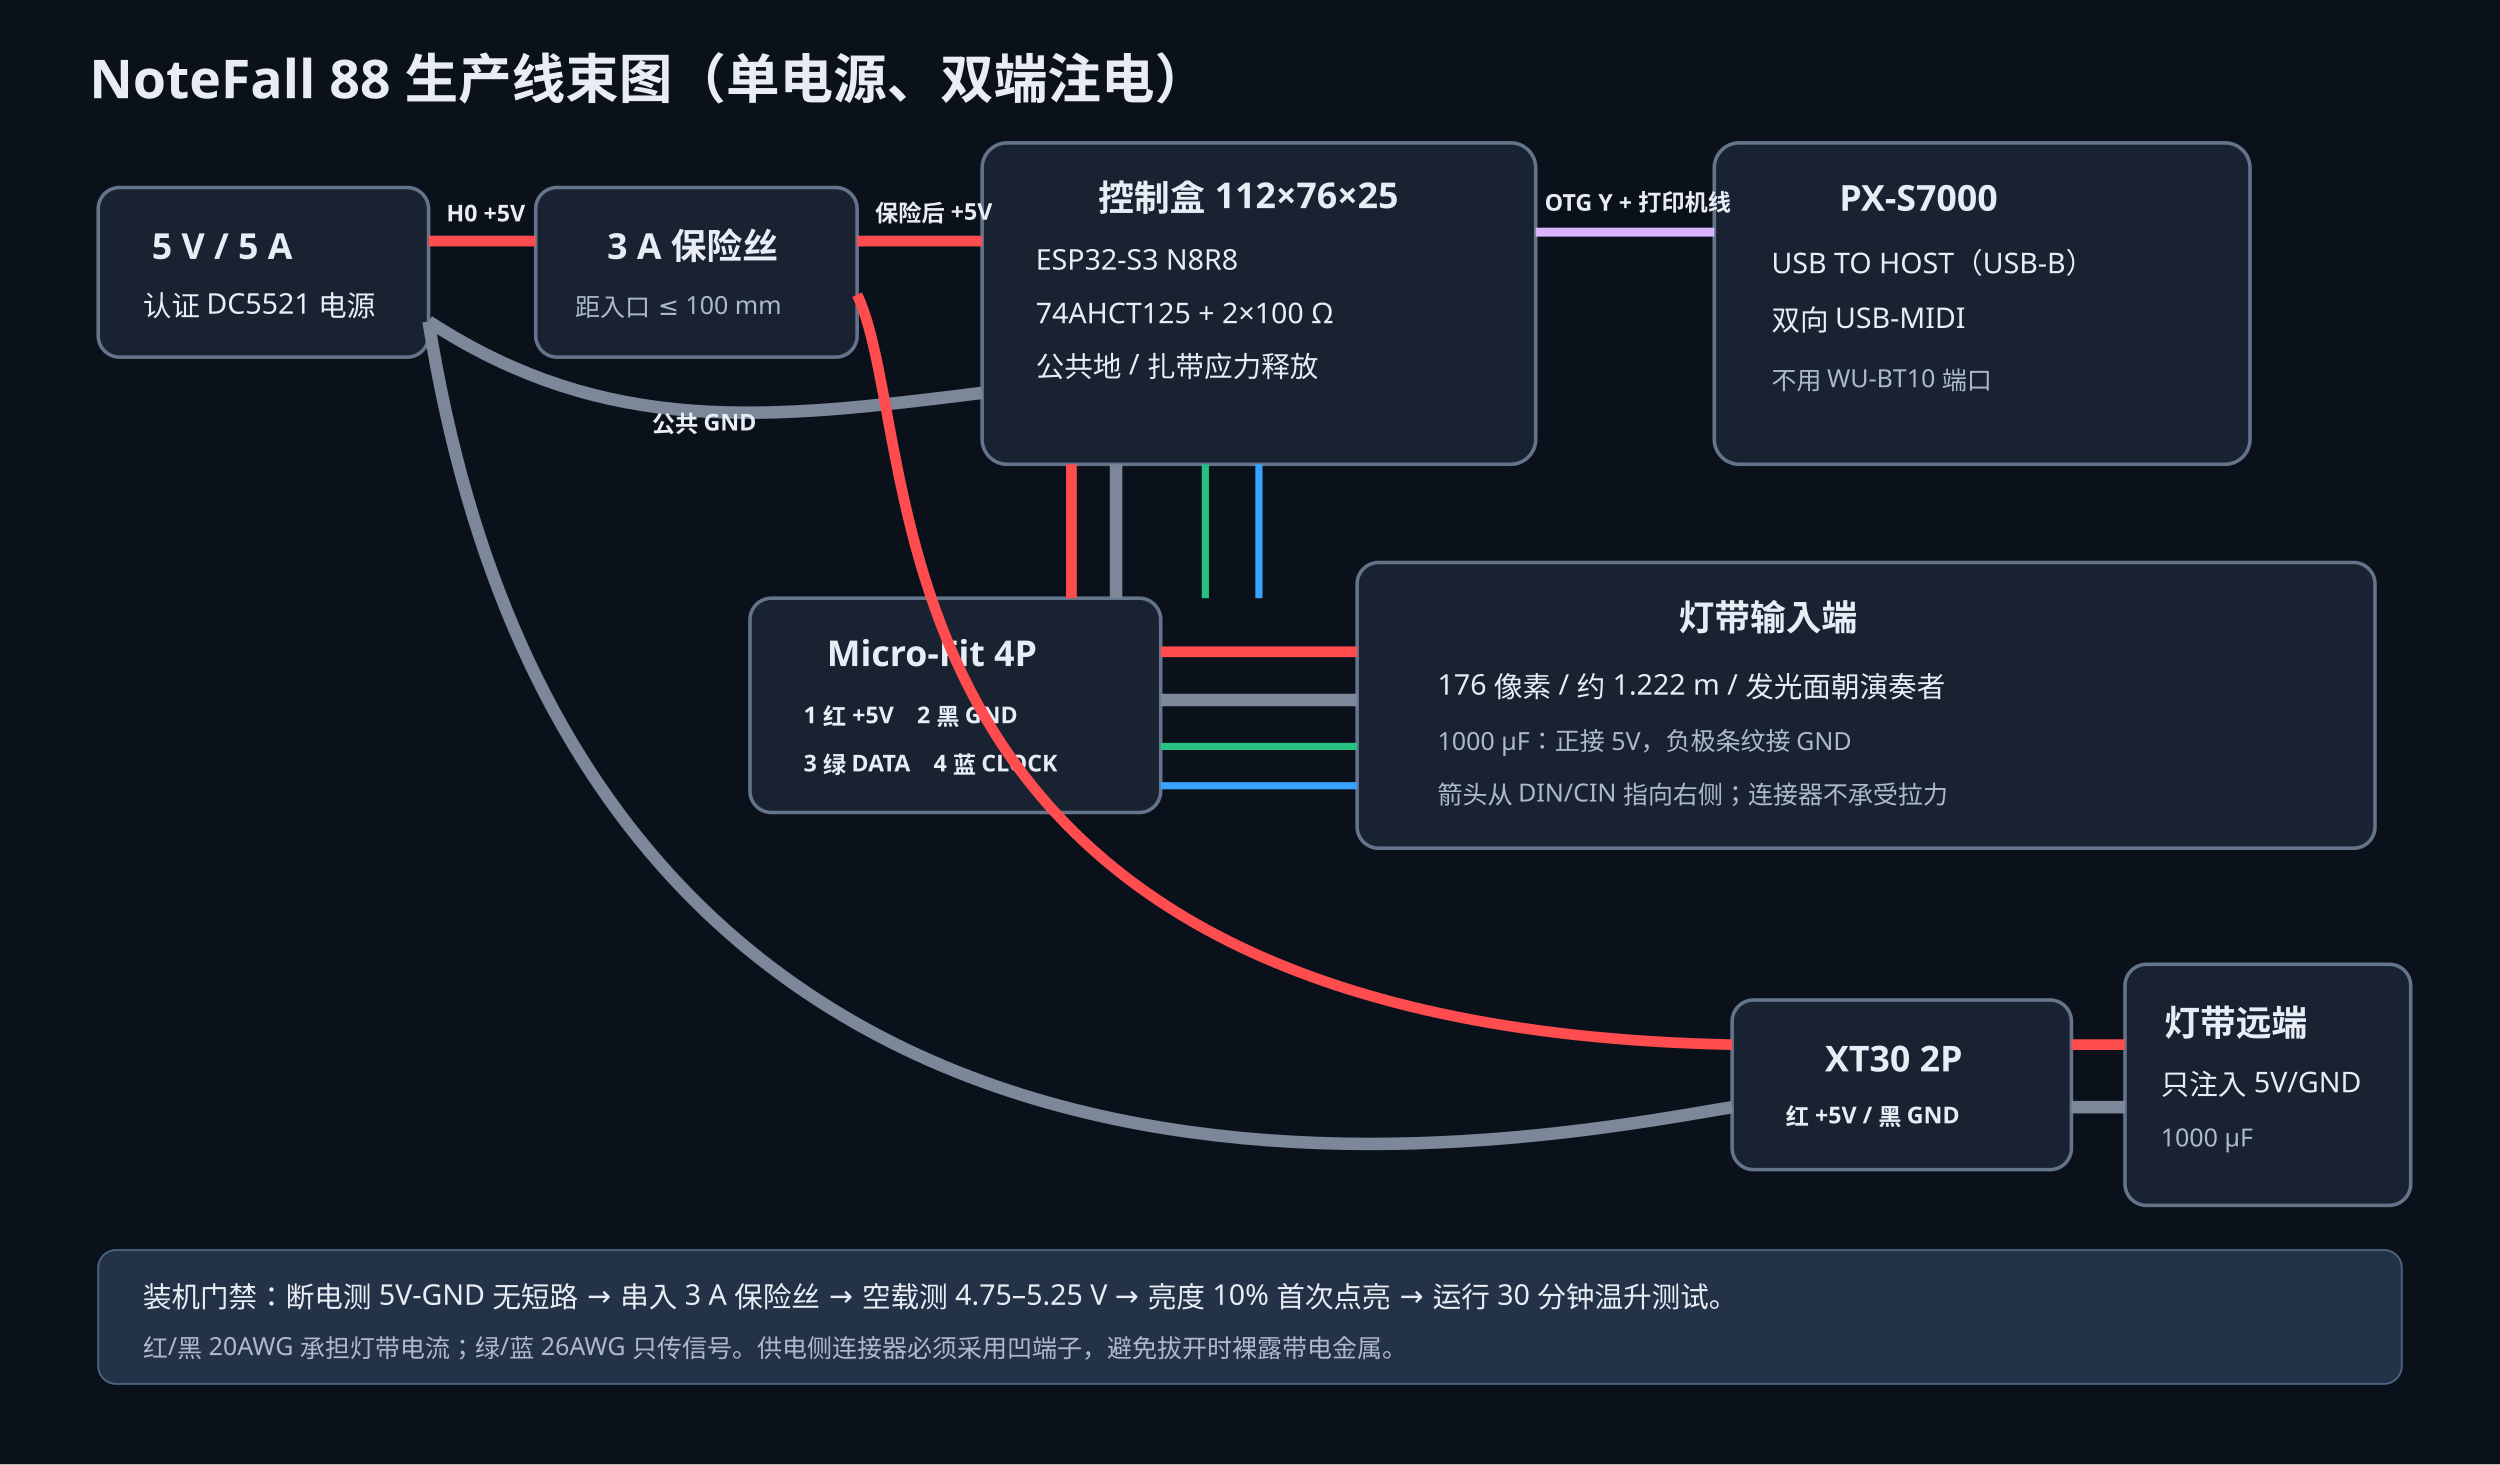
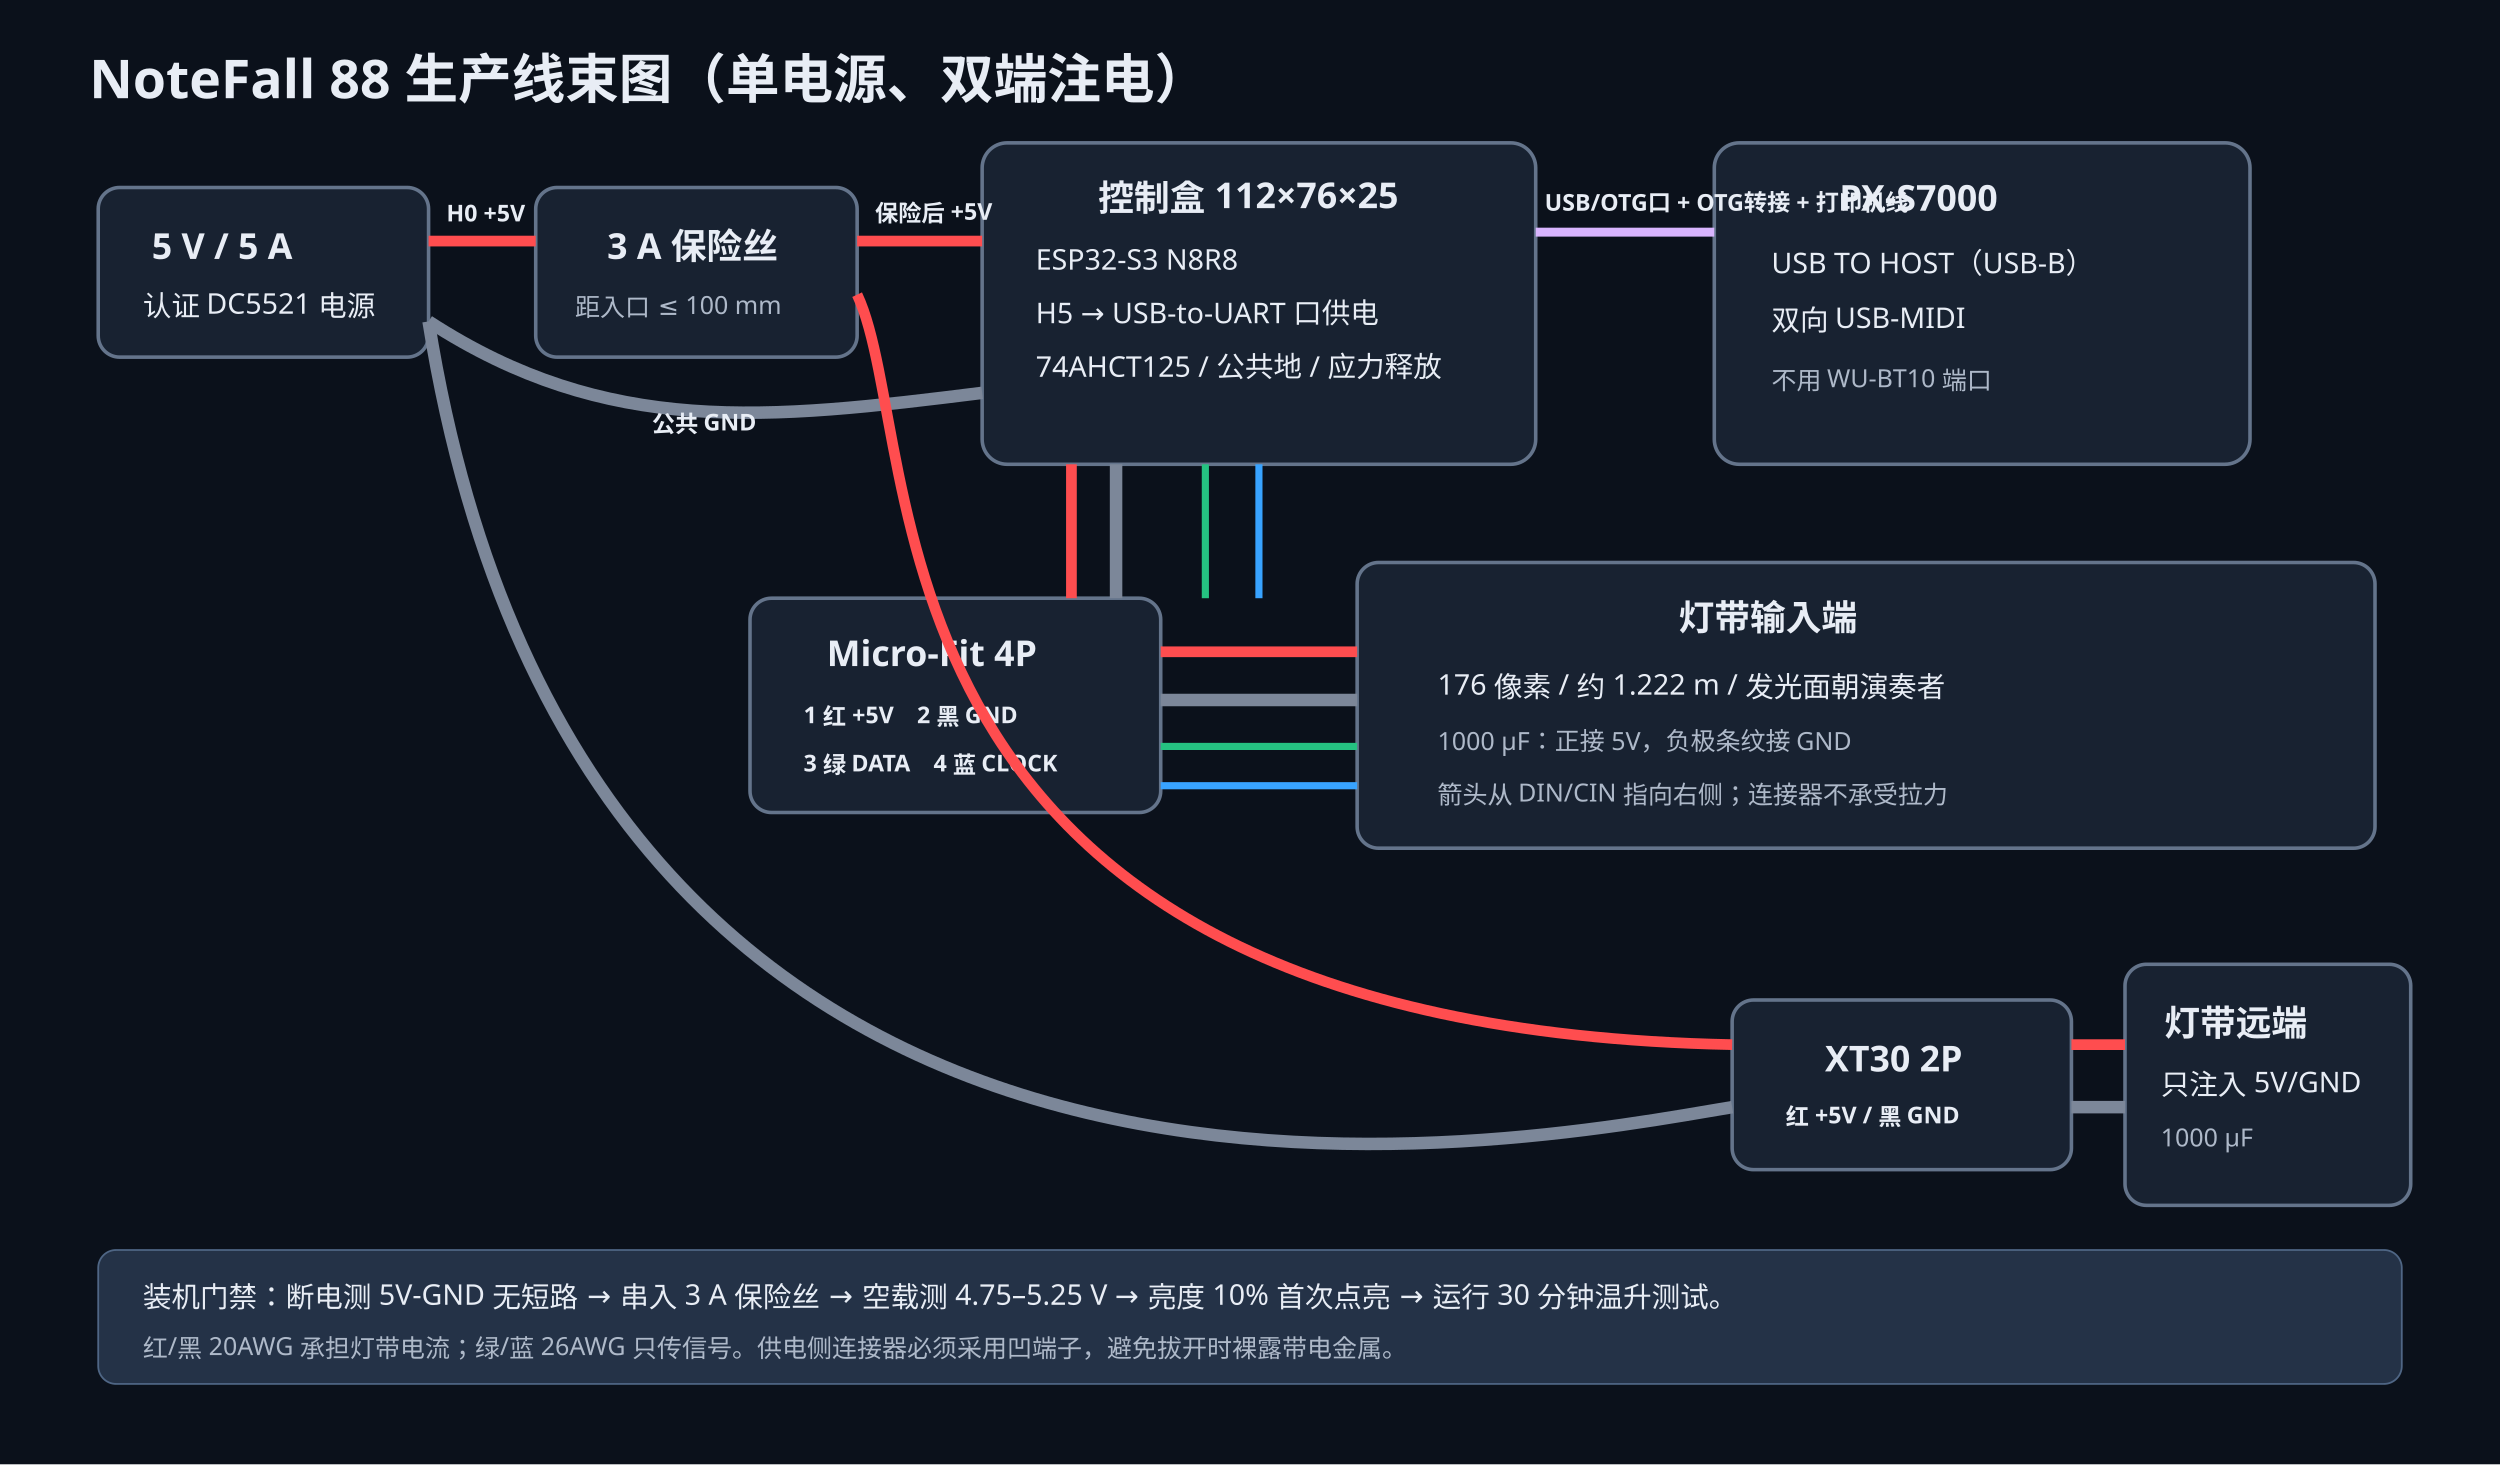
<svg xmlns="http://www.w3.org/2000/svg" width="1400" height="820" viewBox="0 0 1400 820">
  <style>
    text{font-family:"Microsoft YaHei",sans-serif;fill:#e8edf5}.title{font-size:30px;font-weight:700}.h{font-size:20px;font-weight:700}.t{font-size:16px}.s{font-size:14px;fill:#aeb9c9}.box{fill:#182231;stroke:#64748b;stroke-width:2}.power{stroke:#ff4d4f;stroke-width:6;fill:none}.gnd{stroke:#7c8799;stroke-width:7;fill:none}.data{stroke:#25c281;stroke-width:4;fill:none}.clock{stroke:#38a3ff;stroke-width:4;fill:none}.usb{stroke:#d8b4fe;stroke-width:5;fill:none}.note{fill:#243247;stroke:#4f6685;stroke-width:1}.pin{font-size:13px;font-weight:700}
  </style>
  <rect width="1400" height="820" fill="#0b111b" />
  <text x="50" y="55" class="title">NoteFall 88 生产线束图（单电源、双端注电）</text>
  <rect x="55" y="105" width="185" height="95" rx="12" class="box" />
  <text x="85" y="145" class="h">5 V / 5 A</text>
  <text x="80" y="177" class="t">认证 DC5521 电源</text>
  <rect x="300" y="105" width="180" height="95" rx="12" class="box" />
  <text x="340" y="145" class="h">3 A 保险丝</text>
  <text x="322" y="177" class="s">距入口 ≤ 100 mm</text>
  <rect x="550" y="80" width="310" height="180" rx="14" class="box" />
  <text x="615" y="118" class="h">控制盒 112×76×25</text>
  <text x="580" y="151" class="t">ESP32-S3 N8R8</text>
-   <text x="580" y="181" class="t">74AHCT125 + 2×100 Ω</text>
-   <text x="580" y="211" class="t">公共地 / 扎带应力释放</text>
+   <text x="580" y="181" class="t">H5 → USB-to-UART 口供电</text>
+   <text x="580" y="211" class="t">74AHCT125 / 公共地 / 应力释放</text>
  <rect x="960" y="80" width="300" height="180" rx="14" class="box" />
  <text x="1030" y="118" class="h">PX-S7000</text>
  <text x="992" y="153" class="t">USB TO HOST（USB-B）</text>
  <text x="992" y="185" class="t">双向 USB-MIDI</text>
  <text x="992" y="218" class="s">不用 WU-BT10 端口</text>
  <path d="M240 135 H300" class="power" />
  <text x="250" y="124" class="pin">H0 +5V</text>
  <path d="M480 135 H550" class="power" />
  <text x="490" y="124" class="pin">保险后 +5V</text>
  <path d="M240 180 C340 245 430 235 550 220" class="gnd" />
  <text x="365" y="242" class="pin">公共 GND</text>
  <path d="M860 130 H960" class="usb" />
-   <text x="865" y="118" class="pin">OTG Y + 打印机线</text>
+   <text x="865" y="118" class="pin">USB/OTG口 + OTG转接 + 打印机线</text>
  <rect x="420" y="335" width="230" height="120" rx="12" class="box" />
  <text x="463" y="373" class="h">Micro-Fit 4P</text>
  <text x="450" y="405" class="pin">1 红 +5V　2 黑 GND</text>
  <text x="450" y="432" class="pin">3 绿 DATA　4 蓝 CLOCK</text>
  <rect x="760" y="315" width="570" height="160" rx="12" class="box" />
  <text x="940" y="353" class="h">灯带输入端</text>
  <text x="805" y="389" class="t">176 像素 / 约 1.222 m / 发光面朝演奏者</text>
  <text x="805" y="420" class="s">1000 µF：正接 5V，负极条纹接 GND</text>
  <text x="805" y="450" class="s">箭头从 DIN/CIN 指向右侧；连接器不承受拉力</text>
  <path d="M650 365 H760" class="power" />
  <path d="M650 392 H760" class="gnd" />
  <path d="M650 418 H760" class="data" />
  <path d="M650 440 H760" class="clock" />
  <path d="M600 260 V335" class="power" />
  <path d="M625 260 V335" class="gnd" />
  <path d="M675 260 V335" class="data" />
  <path d="M705 260 V335" class="clock" />
  <rect x="970" y="560" width="190" height="95" rx="12" class="box" />
  <text x="1022" y="600" class="h">XT30 2P</text>
  <text x="1000" y="630" class="pin">红 +5V / 黑 GND</text>
  <rect x="1190" y="540" width="160" height="135" rx="12" class="box" />
  <text x="1212" y="580" class="h">灯带远端</text>
  <text x="1210" y="613" class="t">只注入 5V/GND</text>
  <text x="1210" y="642" class="s">1000 µF</text>
  <path d="M480 165 C520 250 470 575 970 585" class="power" />
  <path d="M240 180 C330 745 850 640 970 620" class="gnd" />
  <path d="M1160 585 H1190" class="power" />
  <path d="M1160 620 H1190" class="gnd" />
  <rect x="55" y="700" width="1290" height="75" rx="10" class="note" />
  <text x="80" y="732" class="t">装机门禁：断电测 5V-GND 无短路 → 串入 3 A 保险丝 → 空载测 4.75–5.25 V → 亮度 10% 首次点亮 → 运行 30 分钟温升测试。</text>
  <text x="80" y="760" class="s">红/黑 20AWG 承担灯带电流；绿/蓝 26AWG 只传信号。供电侧连接器必须采用凹端子，避免拔开时裸露带电金属。</text>
</svg>
